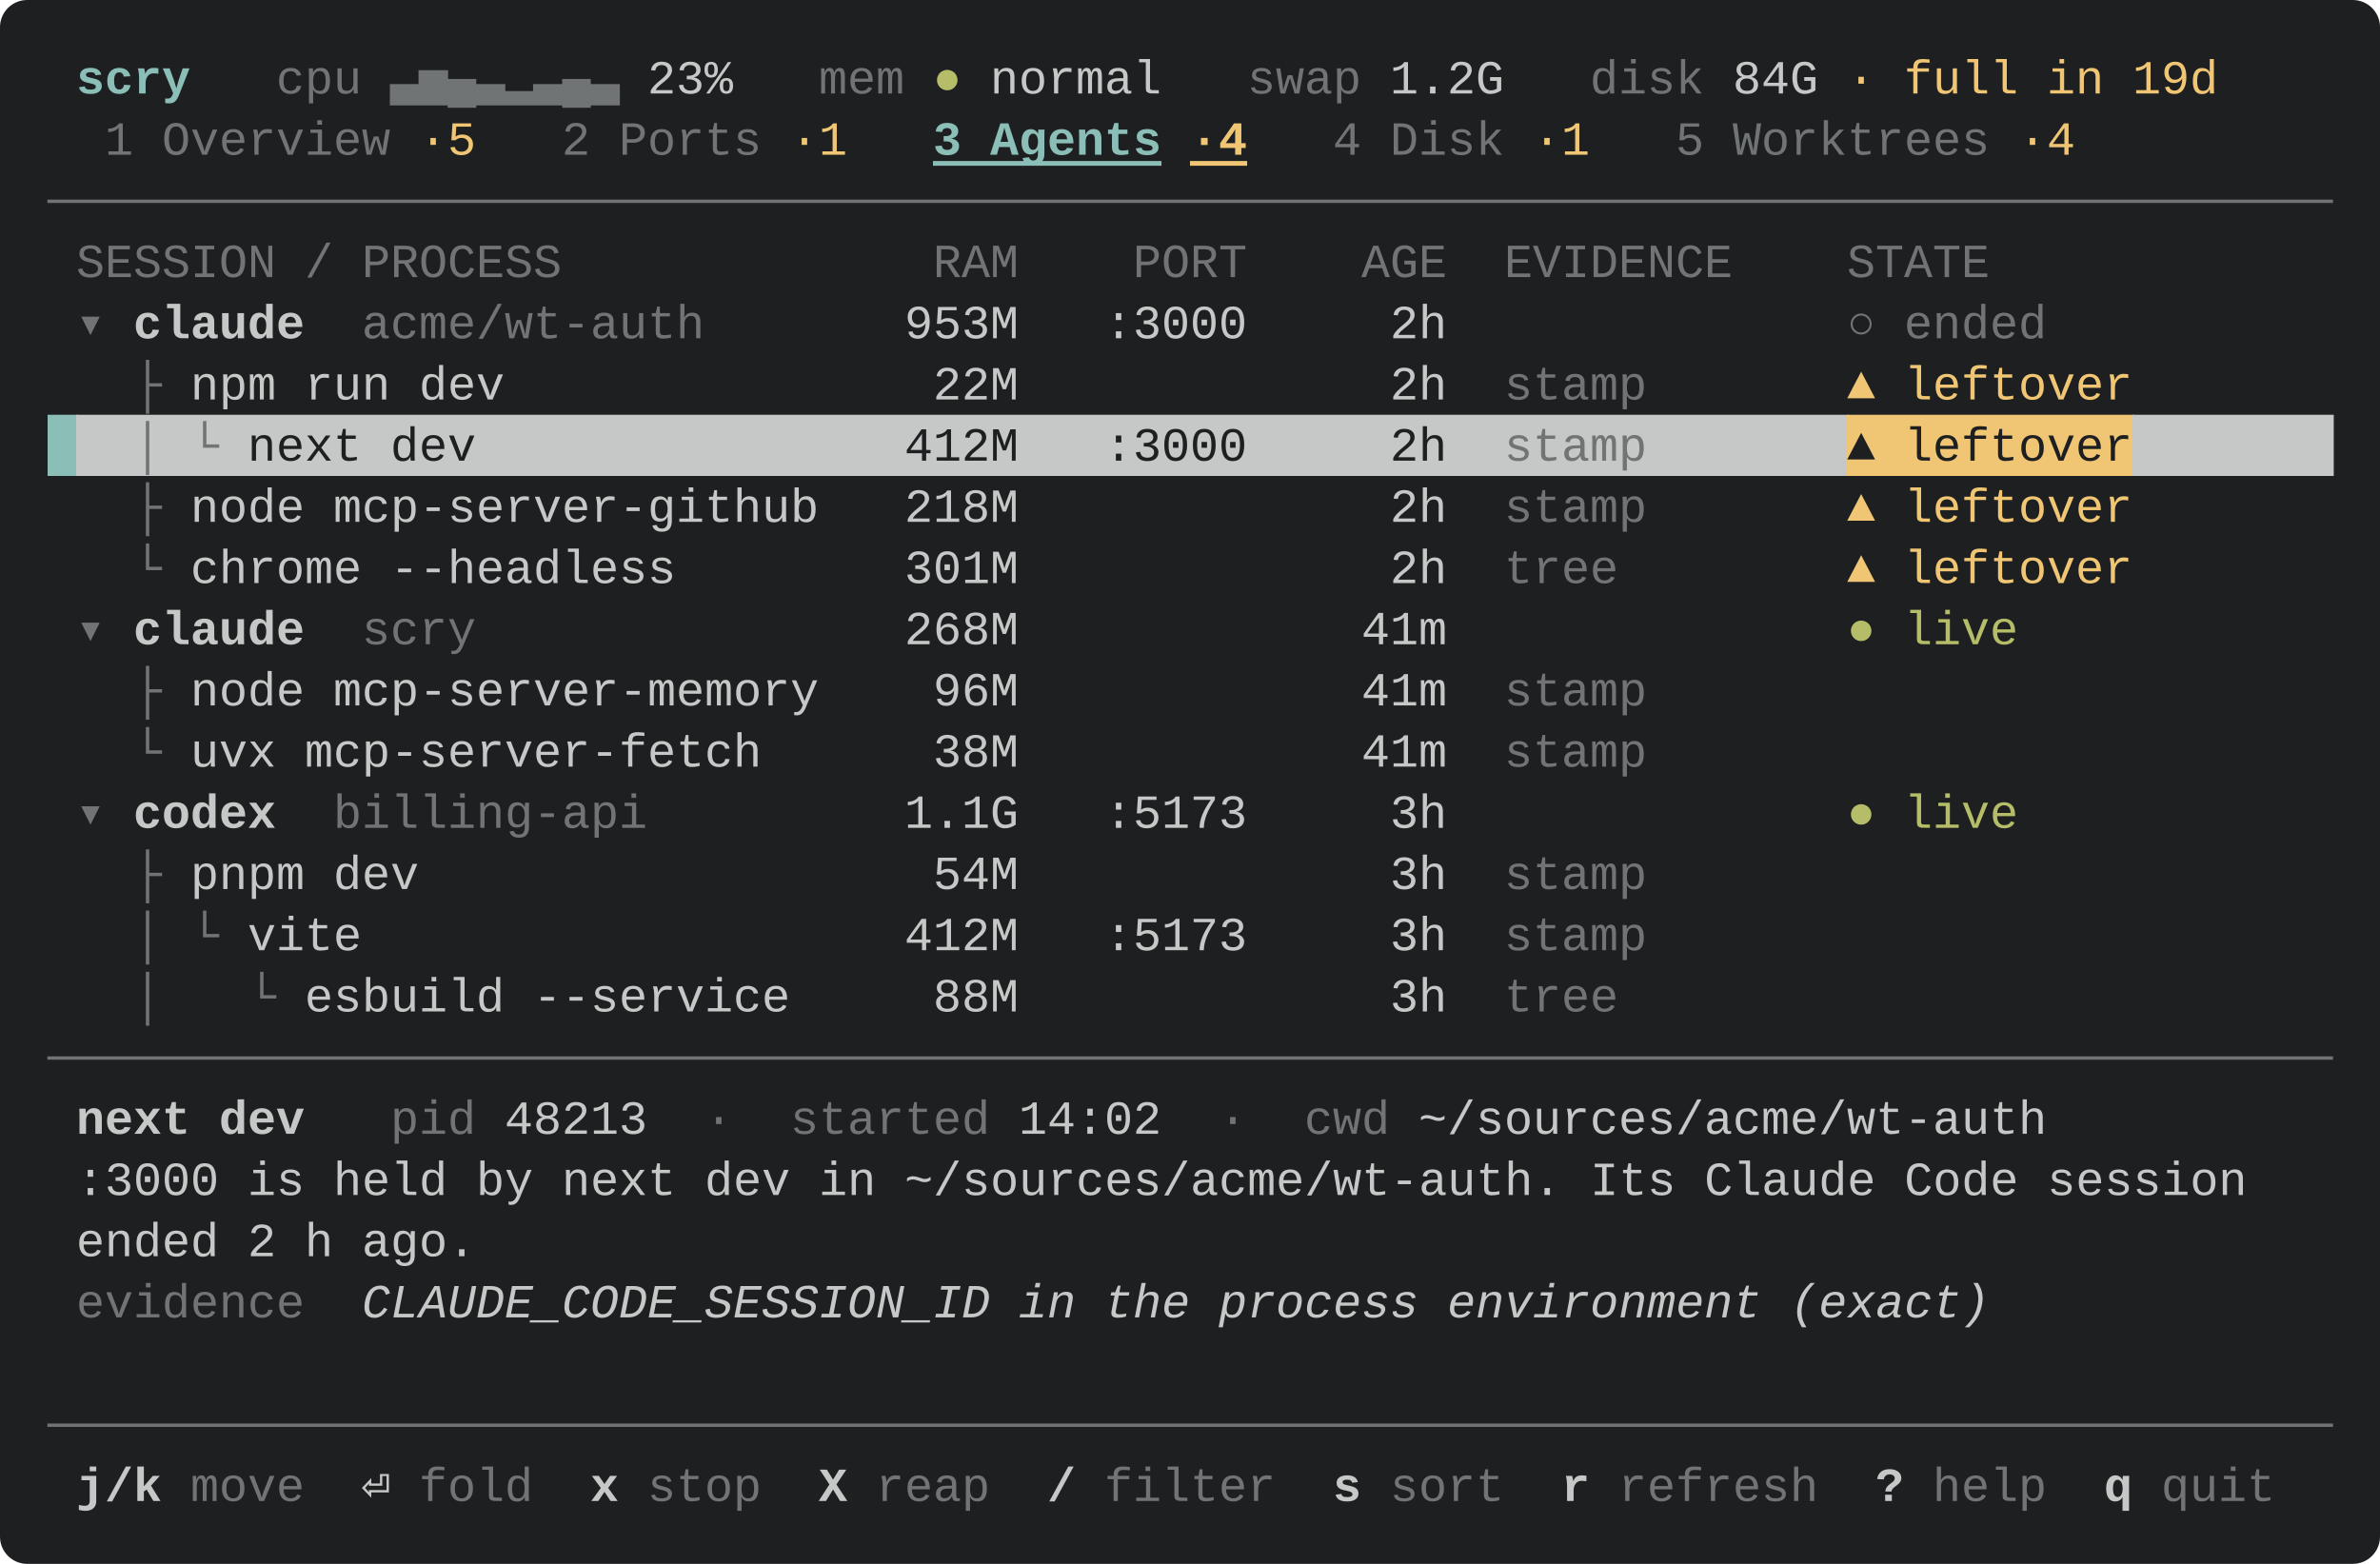
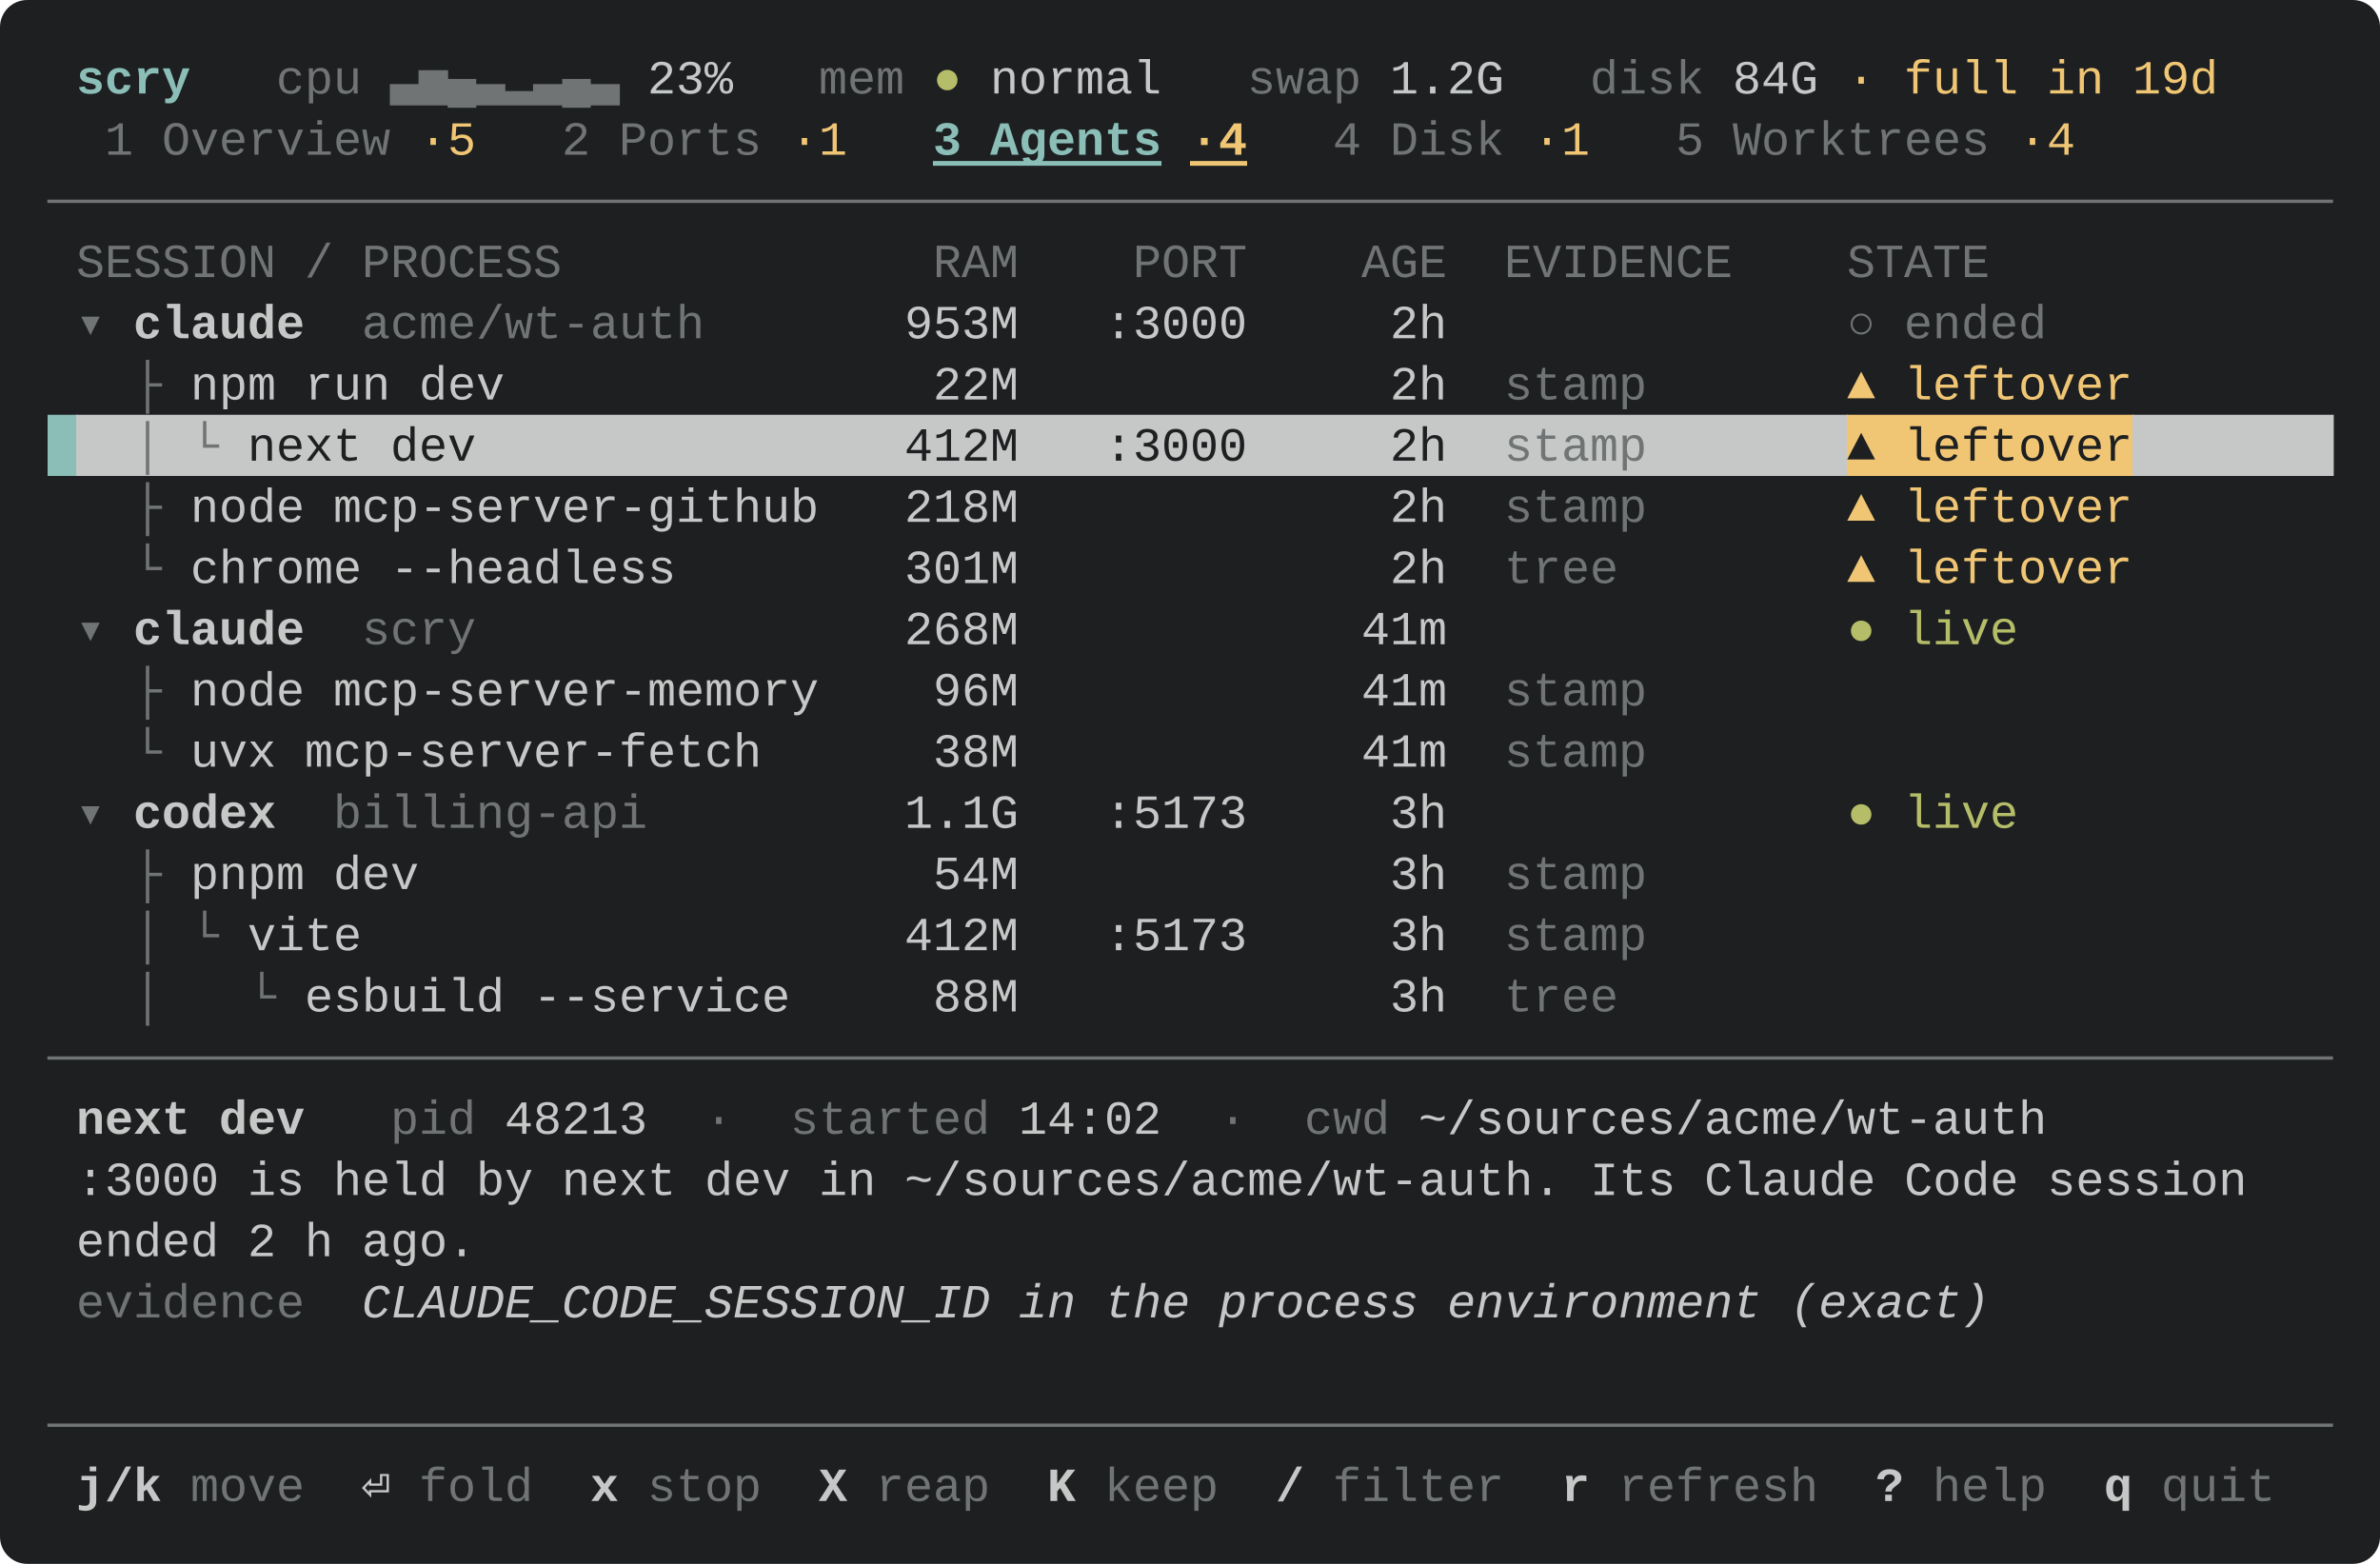
<svg xmlns="http://www.w3.org/2000/svg" width="700" height="460" viewBox="0 0 700 460">
  <style>text{font-family:ui-monospace,SFMono-Regular,"SF Mono",Menlo,Consolas,"Liberation Mono","DejaVu Sans Mono",monospace;font-size:14px;white-space:pre}</style>
  <rect width="700" height="460" rx="8" fill="#1d1f21" />
  <g transform="translate(14 14)">
    <text x="8.4" y="13.5" fill="#8abeb7" textLength="33.6" lengthAdjust="spacingAndGlyphs" xml:space="preserve" font-weight="700">scry</text>
    <text x="67.2" y="13.5" fill="#717474" textLength="100.8" lengthAdjust="spacingAndGlyphs" xml:space="preserve">cpu ▃▅▄▃▂▃▄▃</text>
    <text x="176.4" y="13.5" fill="#c5c8c6" textLength="25.2" lengthAdjust="spacingAndGlyphs" xml:space="preserve">23%</text>
    <text x="226.8" y="13.5" fill="#717474" textLength="25.2" lengthAdjust="spacingAndGlyphs" xml:space="preserve">mem</text>
    <text x="260.4" y="13.5" fill="#b5bd68" textLength="8.4" lengthAdjust="spacingAndGlyphs" xml:space="preserve">●</text>
    <text x="277.2" y="13.5" fill="#c5c8c6" textLength="50.4" lengthAdjust="spacingAndGlyphs" xml:space="preserve">normal</text>
    <text x="352.8" y="13.5" fill="#717474" textLength="33.6" lengthAdjust="spacingAndGlyphs" xml:space="preserve">swap</text>
    <text x="394.8" y="13.5" fill="#c5c8c6" textLength="33.6" lengthAdjust="spacingAndGlyphs" xml:space="preserve">1.2G</text>
    <text x="453.6" y="13.5" fill="#717474" textLength="33.6" lengthAdjust="spacingAndGlyphs" xml:space="preserve">disk</text>
    <text x="495.6" y="13.5" fill="#c5c8c6" textLength="25.2" lengthAdjust="spacingAndGlyphs" xml:space="preserve">84G</text>
    <text x="529.2" y="13.5" fill="#f0c674" textLength="109.2" lengthAdjust="spacingAndGlyphs" xml:space="preserve">· full in 19d</text>
    <text x="16.8" y="31.5" fill="#717474" textLength="84.0" lengthAdjust="spacingAndGlyphs" xml:space="preserve">1 Overview</text>
    <text x="109.2" y="31.5" fill="#f0c674" textLength="16.8" lengthAdjust="spacingAndGlyphs" xml:space="preserve">·5</text>
    <text x="151.2" y="31.5" fill="#717474" textLength="58.8" lengthAdjust="spacingAndGlyphs" xml:space="preserve">2 Ports</text>
    <text x="218.4" y="31.5" fill="#f0c674" textLength="16.8" lengthAdjust="spacingAndGlyphs" xml:space="preserve">·1</text>
    <text x="260.4" y="31.5" fill="#8abeb7" textLength="67.2" lengthAdjust="spacingAndGlyphs" xml:space="preserve" font-weight="700" text-decoration="underline">3 Agents</text>
    <text x="336.0" y="31.5" fill="#f0c674" textLength="16.8" lengthAdjust="spacingAndGlyphs" xml:space="preserve" font-weight="700" text-decoration="underline">·4</text>
    <text x="378.0" y="31.5" fill="#717474" textLength="50.4" lengthAdjust="spacingAndGlyphs" xml:space="preserve">4 Disk</text>
    <text x="436.8" y="31.5" fill="#f0c674" textLength="16.8" lengthAdjust="spacingAndGlyphs" xml:space="preserve">·1</text>
    <text x="478.8" y="31.5" fill="#717474" textLength="92.4" lengthAdjust="spacingAndGlyphs" xml:space="preserve">5 Worktrees</text>
    <text x="579.6" y="31.5" fill="#f0c674" textLength="16.8" lengthAdjust="spacingAndGlyphs" xml:space="preserve">·4</text>
    <text x="0.0" y="49.5" fill="#717474" textLength="672.0" lengthAdjust="spacingAndGlyphs" xml:space="preserve">────────────────────────────────────────────────────────────────────────────────</text>
    <text x="8.4" y="67.5" fill="#717474" textLength="142.8" lengthAdjust="spacingAndGlyphs" xml:space="preserve">SESSION / PROCESS</text>
    <text x="260.4" y="67.5" fill="#717474" textLength="25.2" lengthAdjust="spacingAndGlyphs" xml:space="preserve">RAM</text>
    <text x="319.2" y="67.5" fill="#717474" textLength="33.6" lengthAdjust="spacingAndGlyphs" xml:space="preserve">PORT</text>
    <text x="386.4" y="67.5" fill="#717474" textLength="25.2" lengthAdjust="spacingAndGlyphs" xml:space="preserve">AGE</text>
    <text x="428.4" y="67.5" fill="#717474" textLength="67.2" lengthAdjust="spacingAndGlyphs" xml:space="preserve">EVIDENCE</text>
    <text x="529.2" y="67.5" fill="#717474" textLength="42.0" lengthAdjust="spacingAndGlyphs" xml:space="preserve">STATE</text>
    <text x="8.4" y="85.5" fill="#717474" textLength="8.4" lengthAdjust="spacingAndGlyphs" xml:space="preserve">▾</text>
    <text x="25.2" y="85.5" fill="#c5c8c6" textLength="50.4" lengthAdjust="spacingAndGlyphs" xml:space="preserve" font-weight="700">claude</text>
    <text x="92.4" y="85.5" fill="#717474" textLength="100.8" lengthAdjust="spacingAndGlyphs" xml:space="preserve">acme/wt-auth</text>
    <text x="252.0" y="85.5" fill="#c5c8c6" textLength="33.6" lengthAdjust="spacingAndGlyphs" xml:space="preserve">953M</text>
    <text x="310.8" y="85.5" fill="#c5c8c6" textLength="42.0" lengthAdjust="spacingAndGlyphs" xml:space="preserve">:3000</text>
    <text x="394.8" y="85.5" fill="#c5c8c6" textLength="16.8" lengthAdjust="spacingAndGlyphs" xml:space="preserve">2h</text>
    <text x="529.2" y="85.5" fill="#717474" textLength="58.8" lengthAdjust="spacingAndGlyphs" xml:space="preserve">○ ended</text>
    <text x="25.2" y="103.5" fill="#717474" textLength="8.4" lengthAdjust="spacingAndGlyphs" xml:space="preserve">├</text>
    <text x="42.0" y="103.5" fill="#c5c8c6" textLength="92.4" lengthAdjust="spacingAndGlyphs" xml:space="preserve">npm run dev</text>
    <text x="260.4" y="103.5" fill="#c5c8c6" textLength="25.2" lengthAdjust="spacingAndGlyphs" xml:space="preserve">22M</text>
    <text x="394.8" y="103.5" fill="#c5c8c6" textLength="16.8" lengthAdjust="spacingAndGlyphs" xml:space="preserve">2h</text>
    <text x="428.4" y="103.5" fill="#717474" textLength="42.0" lengthAdjust="spacingAndGlyphs" xml:space="preserve">stamp</text>
    <text x="529.2" y="103.5" fill="#f0c674" textLength="84.0" lengthAdjust="spacingAndGlyphs" xml:space="preserve">▲ leftover</text>
    <rect x="0.0" y="108" width="8.8" height="18" fill="#8abeb7" />
    <rect x="8.4" y="108" width="521.2" height="18" fill="#c5c8c6" />
    <rect x="529.2" y="108" width="84.4" height="18" fill="#f0c674" />
    <rect x="613.2" y="108" width="59.2" height="18" fill="#c5c8c6" />
    <text x="25.2" y="121.5" fill="#717474" textLength="25.2" lengthAdjust="spacingAndGlyphs" xml:space="preserve">│ └</text>
    <text x="58.8" y="121.5" fill="#1d1f21" textLength="67.2" lengthAdjust="spacingAndGlyphs" xml:space="preserve">next dev</text>
    <text x="252.0" y="121.5" fill="#1d1f21" textLength="33.6" lengthAdjust="spacingAndGlyphs" xml:space="preserve">412M</text>
    <text x="310.8" y="121.5" fill="#1d1f21" textLength="42.0" lengthAdjust="spacingAndGlyphs" xml:space="preserve">:3000</text>
    <text x="394.8" y="121.5" fill="#1d1f21" textLength="16.8" lengthAdjust="spacingAndGlyphs" xml:space="preserve">2h</text>
    <text x="428.4" y="121.5" fill="#717474" textLength="42.0" lengthAdjust="spacingAndGlyphs" xml:space="preserve">stamp</text>
    <text x="529.2" y="121.5" fill="#1d1f21" textLength="84.0" lengthAdjust="spacingAndGlyphs" xml:space="preserve">▲ leftover</text>
    <text x="25.2" y="139.5" fill="#717474" textLength="8.4" lengthAdjust="spacingAndGlyphs" xml:space="preserve">├</text>
    <text x="42.0" y="139.5" fill="#c5c8c6" textLength="184.8" lengthAdjust="spacingAndGlyphs" xml:space="preserve">node mcp-server-github</text>
    <text x="252.0" y="139.5" fill="#c5c8c6" textLength="33.6" lengthAdjust="spacingAndGlyphs" xml:space="preserve">218M</text>
    <text x="394.8" y="139.5" fill="#c5c8c6" textLength="16.8" lengthAdjust="spacingAndGlyphs" xml:space="preserve">2h</text>
    <text x="428.4" y="139.5" fill="#717474" textLength="42.0" lengthAdjust="spacingAndGlyphs" xml:space="preserve">stamp</text>
    <text x="529.2" y="139.5" fill="#f0c674" textLength="84.0" lengthAdjust="spacingAndGlyphs" xml:space="preserve">▲ leftover</text>
    <text x="25.2" y="157.5" fill="#717474" textLength="8.4" lengthAdjust="spacingAndGlyphs" xml:space="preserve">└</text>
    <text x="42.0" y="157.5" fill="#c5c8c6" textLength="142.8" lengthAdjust="spacingAndGlyphs" xml:space="preserve">chrome --headless</text>
    <text x="252.0" y="157.5" fill="#c5c8c6" textLength="33.6" lengthAdjust="spacingAndGlyphs" xml:space="preserve">301M</text>
    <text x="394.8" y="157.5" fill="#c5c8c6" textLength="16.8" lengthAdjust="spacingAndGlyphs" xml:space="preserve">2h</text>
    <text x="428.4" y="157.5" fill="#717474" textLength="33.6" lengthAdjust="spacingAndGlyphs" xml:space="preserve">tree</text>
    <text x="529.2" y="157.5" fill="#f0c674" textLength="84.0" lengthAdjust="spacingAndGlyphs" xml:space="preserve">▲ leftover</text>
    <text x="8.4" y="175.5" fill="#717474" textLength="8.4" lengthAdjust="spacingAndGlyphs" xml:space="preserve">▾</text>
    <text x="25.2" y="175.5" fill="#c5c8c6" textLength="50.4" lengthAdjust="spacingAndGlyphs" xml:space="preserve" font-weight="700">claude</text>
    <text x="92.4" y="175.5" fill="#717474" textLength="33.6" lengthAdjust="spacingAndGlyphs" xml:space="preserve">scry</text>
    <text x="252.0" y="175.5" fill="#c5c8c6" textLength="33.6" lengthAdjust="spacingAndGlyphs" xml:space="preserve">268M</text>
    <text x="386.4" y="175.5" fill="#c5c8c6" textLength="25.2" lengthAdjust="spacingAndGlyphs" xml:space="preserve">41m</text>
    <text x="529.2" y="175.5" fill="#b5bd68" textLength="50.4" lengthAdjust="spacingAndGlyphs" xml:space="preserve">● live</text>
    <text x="25.2" y="193.5" fill="#717474" textLength="8.4" lengthAdjust="spacingAndGlyphs" xml:space="preserve">├</text>
    <text x="42.0" y="193.5" fill="#c5c8c6" textLength="184.8" lengthAdjust="spacingAndGlyphs" xml:space="preserve">node mcp-server-memory</text>
    <text x="260.4" y="193.5" fill="#c5c8c6" textLength="25.2" lengthAdjust="spacingAndGlyphs" xml:space="preserve">96M</text>
    <text x="386.4" y="193.5" fill="#c5c8c6" textLength="25.2" lengthAdjust="spacingAndGlyphs" xml:space="preserve">41m</text>
    <text x="428.4" y="193.5" fill="#717474" textLength="42.0" lengthAdjust="spacingAndGlyphs" xml:space="preserve">stamp</text>
    <text x="25.2" y="211.5" fill="#717474" textLength="8.4" lengthAdjust="spacingAndGlyphs" xml:space="preserve">└</text>
    <text x="42.0" y="211.5" fill="#c5c8c6" textLength="168.0" lengthAdjust="spacingAndGlyphs" xml:space="preserve">uvx mcp-server-fetch</text>
    <text x="260.4" y="211.5" fill="#c5c8c6" textLength="25.2" lengthAdjust="spacingAndGlyphs" xml:space="preserve">38M</text>
    <text x="386.4" y="211.5" fill="#c5c8c6" textLength="25.2" lengthAdjust="spacingAndGlyphs" xml:space="preserve">41m</text>
    <text x="428.4" y="211.5" fill="#717474" textLength="42.0" lengthAdjust="spacingAndGlyphs" xml:space="preserve">stamp</text>
    <text x="8.4" y="229.5" fill="#717474" textLength="8.4" lengthAdjust="spacingAndGlyphs" xml:space="preserve">▾</text>
    <text x="25.2" y="229.5" fill="#c5c8c6" textLength="42.0" lengthAdjust="spacingAndGlyphs" xml:space="preserve" font-weight="700">codex</text>
    <text x="84.0" y="229.5" fill="#717474" textLength="92.4" lengthAdjust="spacingAndGlyphs" xml:space="preserve">billing-api</text>
    <text x="252.0" y="229.5" fill="#c5c8c6" textLength="33.6" lengthAdjust="spacingAndGlyphs" xml:space="preserve">1.1G</text>
    <text x="310.8" y="229.5" fill="#c5c8c6" textLength="42.0" lengthAdjust="spacingAndGlyphs" xml:space="preserve">:5173</text>
    <text x="394.8" y="229.5" fill="#c5c8c6" textLength="16.8" lengthAdjust="spacingAndGlyphs" xml:space="preserve">3h</text>
    <text x="529.2" y="229.5" fill="#b5bd68" textLength="50.4" lengthAdjust="spacingAndGlyphs" xml:space="preserve">● live</text>
    <text x="25.2" y="247.5" fill="#717474" textLength="8.4" lengthAdjust="spacingAndGlyphs" xml:space="preserve">├</text>
    <text x="42.0" y="247.5" fill="#c5c8c6" textLength="67.2" lengthAdjust="spacingAndGlyphs" xml:space="preserve">pnpm dev</text>
    <text x="260.4" y="247.5" fill="#c5c8c6" textLength="25.2" lengthAdjust="spacingAndGlyphs" xml:space="preserve">54M</text>
    <text x="394.8" y="247.5" fill="#c5c8c6" textLength="16.8" lengthAdjust="spacingAndGlyphs" xml:space="preserve">3h</text>
    <text x="428.4" y="247.5" fill="#717474" textLength="42.0" lengthAdjust="spacingAndGlyphs" xml:space="preserve">stamp</text>
    <text x="25.2" y="265.5" fill="#717474" textLength="25.2" lengthAdjust="spacingAndGlyphs" xml:space="preserve">│ └</text>
    <text x="58.8" y="265.5" fill="#c5c8c6" textLength="33.6" lengthAdjust="spacingAndGlyphs" xml:space="preserve">vite</text>
    <text x="252.0" y="265.5" fill="#c5c8c6" textLength="33.6" lengthAdjust="spacingAndGlyphs" xml:space="preserve">412M</text>
    <text x="310.8" y="265.5" fill="#c5c8c6" textLength="42.0" lengthAdjust="spacingAndGlyphs" xml:space="preserve">:5173</text>
    <text x="394.8" y="265.5" fill="#c5c8c6" textLength="16.8" lengthAdjust="spacingAndGlyphs" xml:space="preserve">3h</text>
    <text x="428.4" y="265.5" fill="#717474" textLength="42.0" lengthAdjust="spacingAndGlyphs" xml:space="preserve">stamp</text>
    <text x="25.2" y="283.5" fill="#717474" textLength="8.4" lengthAdjust="spacingAndGlyphs" xml:space="preserve">│</text>
    <text x="58.8" y="283.5" fill="#717474" textLength="8.4" lengthAdjust="spacingAndGlyphs" xml:space="preserve">└</text>
    <text x="75.6" y="283.5" fill="#c5c8c6" textLength="142.8" lengthAdjust="spacingAndGlyphs" xml:space="preserve">esbuild --service</text>
    <text x="260.4" y="283.5" fill="#c5c8c6" textLength="25.2" lengthAdjust="spacingAndGlyphs" xml:space="preserve">88M</text>
    <text x="394.8" y="283.5" fill="#c5c8c6" textLength="16.8" lengthAdjust="spacingAndGlyphs" xml:space="preserve">3h</text>
    <text x="428.4" y="283.5" fill="#717474" textLength="33.6" lengthAdjust="spacingAndGlyphs" xml:space="preserve">tree</text>
    <text x="0.0" y="301.5" fill="#717474" textLength="672.0" lengthAdjust="spacingAndGlyphs" xml:space="preserve">────────────────────────────────────────────────────────────────────────────────</text>
    <text x="8.4" y="319.5" fill="#c5c8c6" textLength="67.2" lengthAdjust="spacingAndGlyphs" xml:space="preserve" font-weight="700">next dev</text>
    <text x="100.8" y="319.5" fill="#717474" textLength="25.2" lengthAdjust="spacingAndGlyphs" xml:space="preserve">pid</text>
    <text x="134.4" y="319.5" fill="#c5c8c6" textLength="42.0" lengthAdjust="spacingAndGlyphs" xml:space="preserve">48213</text>
    <text x="193.2" y="319.5" fill="#717474" textLength="8.4" lengthAdjust="spacingAndGlyphs" xml:space="preserve">·</text>
    <text x="218.4" y="319.5" fill="#717474" textLength="58.8" lengthAdjust="spacingAndGlyphs" xml:space="preserve">started</text>
    <text x="285.6" y="319.5" fill="#c5c8c6" textLength="42.0" lengthAdjust="spacingAndGlyphs" xml:space="preserve">14:02</text>
    <text x="344.4" y="319.5" fill="#717474" textLength="8.4" lengthAdjust="spacingAndGlyphs" xml:space="preserve">·</text>
    <text x="369.6" y="319.5" fill="#717474" textLength="25.2" lengthAdjust="spacingAndGlyphs" xml:space="preserve">cwd</text>
    <text x="403.2" y="319.5" fill="#c5c8c6" textLength="184.8" lengthAdjust="spacingAndGlyphs" xml:space="preserve">~/sources/acme/wt-auth</text>
    <text x="8.4" y="337.5" fill="#c5c8c6" textLength="638.4" lengthAdjust="spacingAndGlyphs" xml:space="preserve">:3000 is held by next dev in ~/sources/acme/wt-auth. Its Claude Code session</text>
    <text x="8.4" y="355.5" fill="#c5c8c6" textLength="117.6" lengthAdjust="spacingAndGlyphs" xml:space="preserve">ended 2 h ago.</text>
    <text x="8.4" y="373.5" fill="#717474" textLength="67.2" lengthAdjust="spacingAndGlyphs" xml:space="preserve">evidence</text>
    <text x="92.4" y="373.5" fill="#c5c8c6" textLength="478.8" lengthAdjust="spacingAndGlyphs" xml:space="preserve" font-style="italic">CLAUDE_CODE_SESSION_ID in the process environment (exact)</text>
    <text x="0.0" y="409.5" fill="#717474" textLength="672.0" lengthAdjust="spacingAndGlyphs" xml:space="preserve">────────────────────────────────────────────────────────────────────────────────</text>
    <text x="8.4" y="427.5" fill="#c5c8c6" textLength="25.2" lengthAdjust="spacingAndGlyphs" xml:space="preserve" font-weight="700">j/k</text>
    <text x="42.0" y="427.5" fill="#717474" textLength="33.6" lengthAdjust="spacingAndGlyphs" xml:space="preserve">move</text>
    <text x="92.4" y="427.5" fill="#c5c8c6" textLength="8.4" lengthAdjust="spacingAndGlyphs" xml:space="preserve" font-weight="700">⏎</text>
    <text x="109.2" y="427.5" fill="#717474" textLength="33.6" lengthAdjust="spacingAndGlyphs" xml:space="preserve">fold</text>
    <text x="159.6" y="427.5" fill="#c5c8c6" textLength="8.4" lengthAdjust="spacingAndGlyphs" xml:space="preserve" font-weight="700">x</text>
    <text x="176.4" y="427.5" fill="#717474" textLength="33.6" lengthAdjust="spacingAndGlyphs" xml:space="preserve">stop</text>
    <text x="226.8" y="427.5" fill="#c5c8c6" textLength="8.4" lengthAdjust="spacingAndGlyphs" xml:space="preserve" font-weight="700">X</text>
    <text x="243.6" y="427.5" fill="#717474" textLength="33.6" lengthAdjust="spacingAndGlyphs" xml:space="preserve">reap</text>
-     <text x="294.0" y="427.5" fill="#c5c8c6" textLength="8.4" lengthAdjust="spacingAndGlyphs" xml:space="preserve" font-weight="700">/</text>
-     <text x="310.8" y="427.5" fill="#717474" textLength="50.4" lengthAdjust="spacingAndGlyphs" xml:space="preserve">filter</text>
-     <text x="378.0" y="427.5" fill="#c5c8c6" textLength="8.4" lengthAdjust="spacingAndGlyphs" xml:space="preserve" font-weight="700">s</text>
-     <text x="394.8" y="427.5" fill="#717474" textLength="33.6" lengthAdjust="spacingAndGlyphs" xml:space="preserve">sort</text>
+     <text x="294.0" y="427.5" fill="#c5c8c6" textLength="8.4" lengthAdjust="spacingAndGlyphs" xml:space="preserve" font-weight="700">K</text>
+     <text x="310.8" y="427.5" fill="#717474" textLength="33.6" lengthAdjust="spacingAndGlyphs" xml:space="preserve">keep</text>
+     <text x="361.2" y="427.5" fill="#c5c8c6" textLength="8.4" lengthAdjust="spacingAndGlyphs" xml:space="preserve" font-weight="700">/</text>
+     <text x="378.0" y="427.5" fill="#717474" textLength="50.4" lengthAdjust="spacingAndGlyphs" xml:space="preserve">filter</text>
    <text x="445.2" y="427.5" fill="#c5c8c6" textLength="8.4" lengthAdjust="spacingAndGlyphs" xml:space="preserve" font-weight="700">r</text>
    <text x="462.0" y="427.5" fill="#717474" textLength="58.8" lengthAdjust="spacingAndGlyphs" xml:space="preserve">refresh</text>
    <text x="537.6" y="427.5" fill="#c5c8c6" textLength="8.4" lengthAdjust="spacingAndGlyphs" xml:space="preserve" font-weight="700">?</text>
    <text x="554.4" y="427.5" fill="#717474" textLength="33.6" lengthAdjust="spacingAndGlyphs" xml:space="preserve">help</text>
    <text x="604.8" y="427.5" fill="#c5c8c6" textLength="8.4" lengthAdjust="spacingAndGlyphs" xml:space="preserve" font-weight="700">q</text>
    <text x="621.6" y="427.5" fill="#717474" textLength="33.6" lengthAdjust="spacingAndGlyphs" xml:space="preserve">quit</text>
  </g>
</svg>
